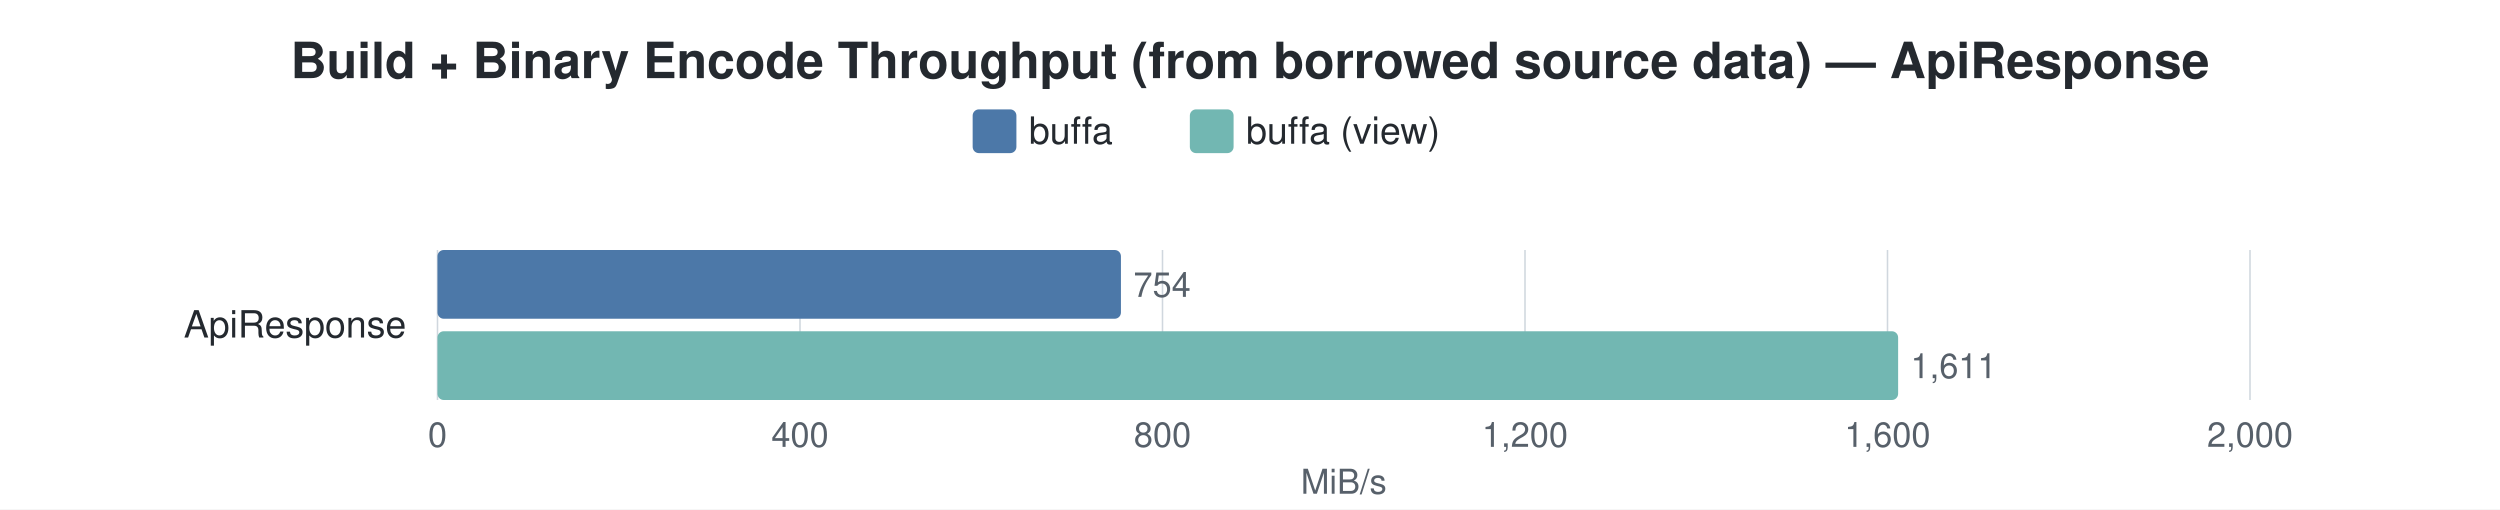
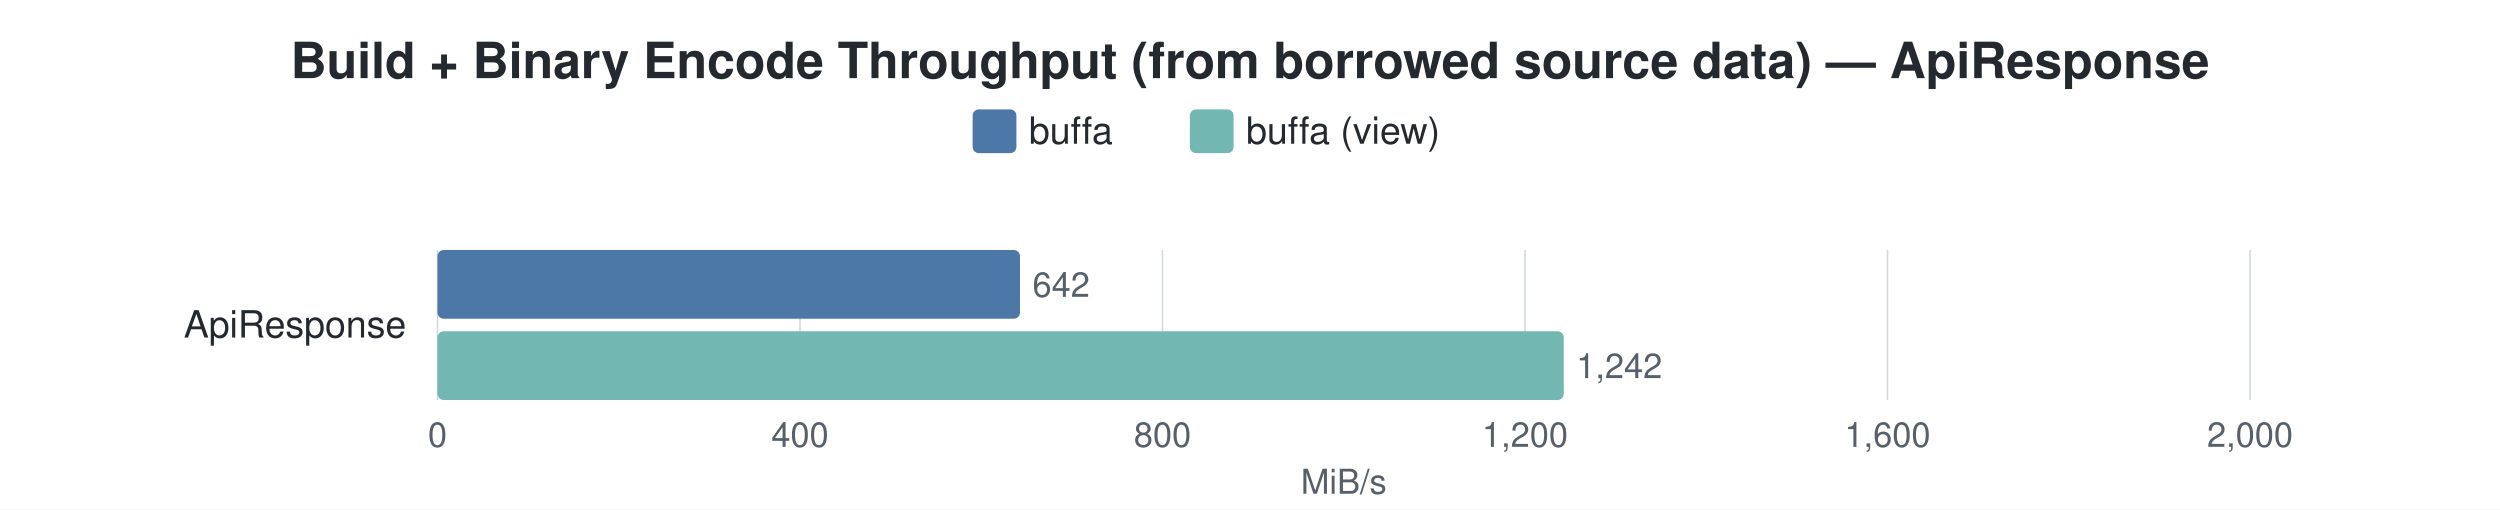
<svg xmlns="http://www.w3.org/2000/svg" width="800" height="163" viewBox="0 0 800 163">
  <style>
    text { font-family: -apple-system, BlinkMacSystemFont, "Segoe UI", Helvetica, Arial, sans-serif; }
    .title { font-size: 16px; font-weight: 600; fill: #24292f; }
    .label { font-size: 12px; fill: #24292f; }
    .value { font-size: 11px; fill: #57606a; }
    .axis-label { font-size: 11px; fill: #57606a; }
    .legend-text { font-size: 12px; fill: #24292f; }
    .grid { stroke: #d0d7de; stroke-width: 0.5; }
  </style>
  <rect width="100%" height="100%" fill="white" />
  <text x="400.0" y="25" text-anchor="middle" class="title">Build + Binary Encode Throughput (from borrowed source data) — ApiResponse</text>
  <rect x="311.25" y="35" width="14" height="14" rx="2" fill="#4C78A8" />
  <text x="329.25" y="46" class="legend-text">buffa</text>
  <rect x="380.75" y="35" width="14" height="14" rx="2" fill="#72B7B2" />
  <text x="398.75" y="46" class="legend-text">buffa (view)</text>
  <line x1="140.0" y1="80" x2="140.0" y2="128" class="grid" />
  <text x="140.0" y="143" text-anchor="middle" class="axis-label">0</text>
  <line x1="256.0" y1="80" x2="256.0" y2="128" class="grid" />
  <text x="256.0" y="143" text-anchor="middle" class="axis-label">400</text>
  <line x1="372.0" y1="80" x2="372.0" y2="128" class="grid" />
  <text x="372.0" y="143" text-anchor="middle" class="axis-label">800</text>
  <line x1="488.0" y1="80" x2="488.0" y2="128" class="grid" />
  <text x="488.0" y="143" text-anchor="middle" class="axis-label">1,200</text>
  <line x1="604.0" y1="80" x2="604.0" y2="128" class="grid" />
  <text x="604.0" y="143" text-anchor="middle" class="axis-label">1,600</text>
  <line x1="720.0" y1="80" x2="720.0" y2="128" class="grid" />
  <text x="720.0" y="143" text-anchor="middle" class="axis-label">2,000</text>
  <text x="430.0" y="158" text-anchor="middle" class="axis-label">MiB/s</text>
  <text x="130" y="108.0" text-anchor="end" class="label">ApiResponse</text>
-   <rect x="140" y="80.0" width="218.7" height="22" rx="2" fill="#4C78A8" />
-   <text x="362.7" y="95.0" class="value">754</text>
-   <rect x="140" y="106.0" width="467.4" height="22" rx="2" fill="#72B7B2" />
-   <text x="611.4" y="121.0" class="value">1,611</text>
+   <rect x="140" y="80.0" width="186.4" height="22" rx="2" fill="#4C78A8" />
+   <text x="330.4" y="95.0" class="value">642</text>
+   <rect x="140" y="106.0" width="360.4" height="22" rx="2" fill="#72B7B2" />
+   <text x="504.4" y="121.0" class="value">1,242</text>
</svg>
